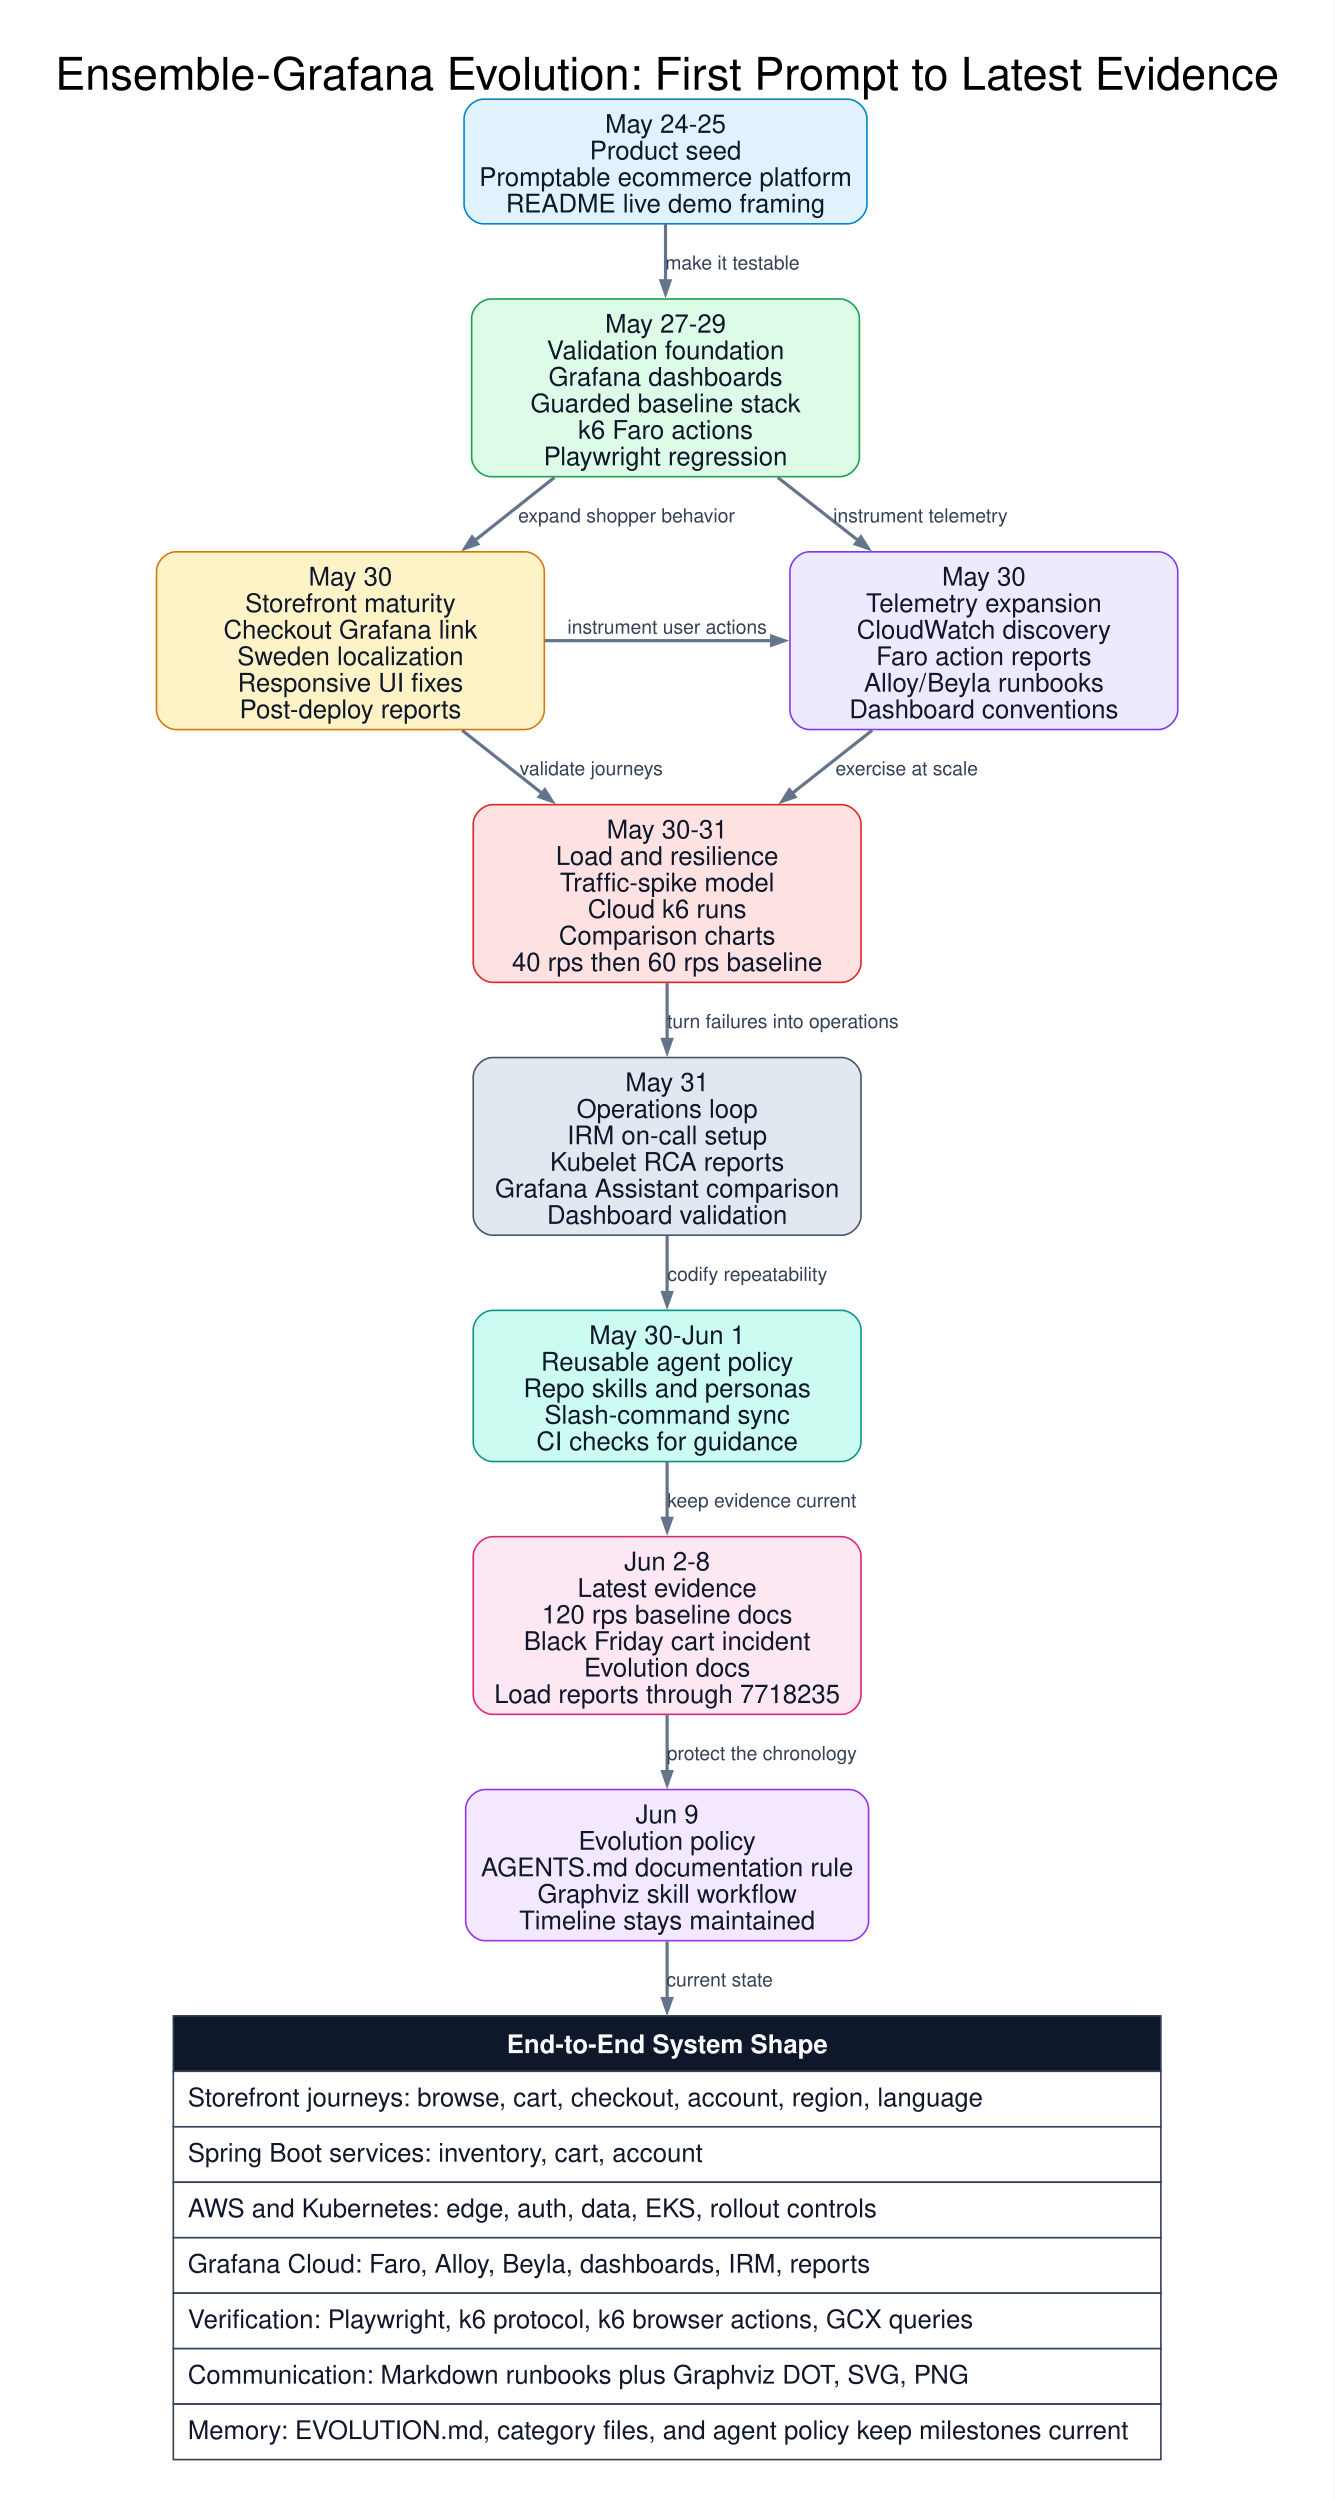
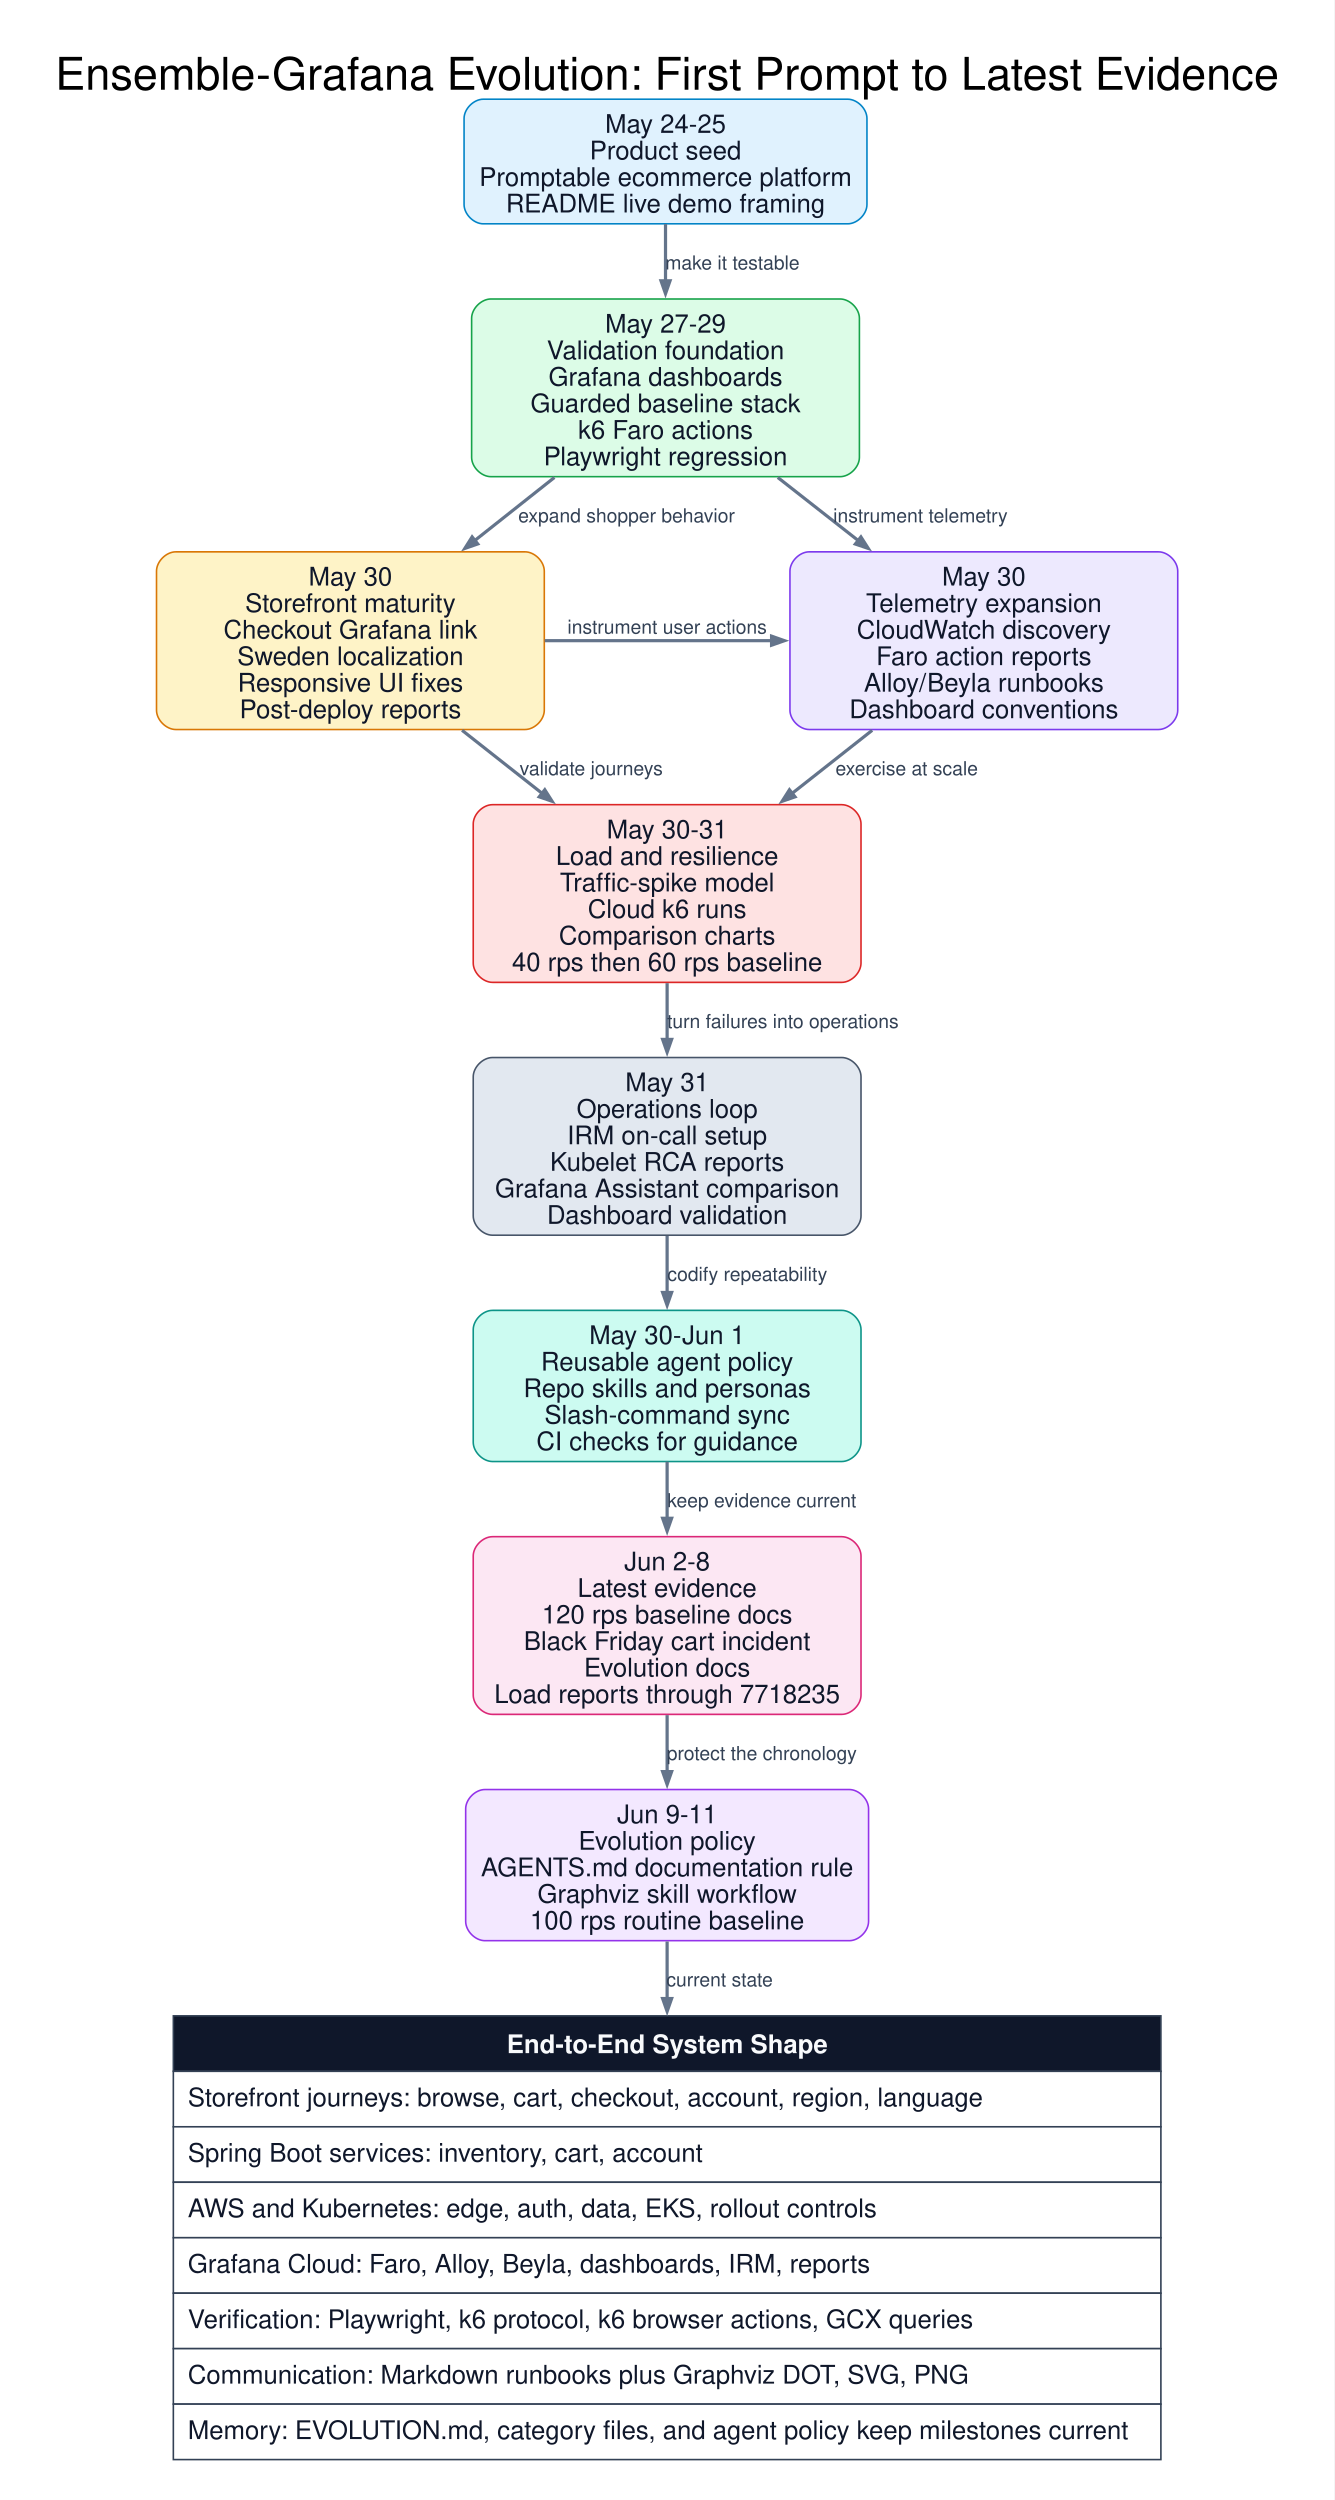
<svg xmlns="http://www.w3.org/2000/svg" width="830pt" height="1555pt" viewBox="0.00 0.00 830.00 1555.00">
  <g id="graph0" class="graph" transform="scale(1 1) rotate(0) translate(25.2 1529.86)">
    <polygon fill="#ffffff" stroke="none" points="-25.2,25.2 -25.2,-1529.86 804.7,-1529.86 804.7,25.2 -25.2,25.2" />
    <text xml:space="preserve" text-anchor="middle" x="389.75" y="-1474.06" font-family="Helvetica,sans-Serif" font-size="28.00">Ensemble-Grafana Evolution: First Prompt to Latest Evidence</text>
    <g id="node1" class="node">
      <path fill="#e0f2fe" stroke="#0284c7" d="M502.05,-1468.16C502.05,-1468.16 275.45,-1468.16 275.45,-1468.16 269.45,-1468.16 263.45,-1462.16 263.45,-1456.16 263.45,-1456.16 263.45,-1402.64 263.45,-1402.64 263.45,-1396.64 269.45,-1390.64 275.45,-1390.64 275.45,-1390.64 502.05,-1390.64 502.05,-1390.64 508.05,-1390.64 514.05,-1396.64 514.05,-1402.64 514.05,-1402.64 514.05,-1456.16 514.05,-1456.16 514.05,-1462.16 508.05,-1468.16 502.05,-1468.16" />
      <text xml:space="preserve" text-anchor="middle" x="388.75" y="-1447.2" font-family="Helvetica,sans-Serif" font-size="16.00" fill="#0f172a">May 24-25</text>
      <text xml:space="preserve" text-anchor="middle" x="388.75" y="-1430.7" font-family="Helvetica,sans-Serif" font-size="16.00" fill="#0f172a">Product seed</text>
      <text xml:space="preserve" text-anchor="middle" x="388.75" y="-1414.2" font-family="Helvetica,sans-Serif" font-size="16.00" fill="#0f172a">Promptable ecommerce platform</text>
      <text xml:space="preserve" text-anchor="middle" x="388.75" y="-1397.7" font-family="Helvetica,sans-Serif" font-size="16.00" fill="#0f172a">README live demo framing</text>
    </g>
    <g id="node2" class="node">
      <path fill="#dcfce7" stroke="#16a34a" d="M497.35,-1343.89C497.35,-1343.89 280.15,-1343.89 280.15,-1343.89 274.15,-1343.89 268.15,-1337.89 268.15,-1331.89 268.15,-1331.89 268.15,-1245.37 268.15,-1245.37 268.15,-1239.37 274.15,-1233.37 280.15,-1233.37 280.15,-1233.37 497.35,-1233.37 497.35,-1233.37 503.35,-1233.37 509.35,-1239.37 509.35,-1245.37 509.35,-1245.37 509.35,-1331.89 509.35,-1331.89 509.35,-1337.89 503.35,-1343.89 497.35,-1343.89" />
      <text xml:space="preserve" text-anchor="middle" x="388.75" y="-1322.93" font-family="Helvetica,sans-Serif" font-size="16.00" fill="#0f172a">May 27-29</text>
      <text xml:space="preserve" text-anchor="middle" x="388.75" y="-1306.43" font-family="Helvetica,sans-Serif" font-size="16.00" fill="#0f172a">Validation foundation</text>
      <text xml:space="preserve" text-anchor="middle" x="388.75" y="-1289.93" font-family="Helvetica,sans-Serif" font-size="16.00" fill="#0f172a">Grafana dashboards</text>
      <text xml:space="preserve" text-anchor="middle" x="388.75" y="-1273.43" font-family="Helvetica,sans-Serif" font-size="16.00" fill="#0f172a">Guarded baseline stack</text>
      <text xml:space="preserve" text-anchor="middle" x="388.75" y="-1256.93" font-family="Helvetica,sans-Serif" font-size="16.00" fill="#0f172a">k6 Faro actions</text>
      <text xml:space="preserve" text-anchor="middle" x="388.75" y="-1240.43" font-family="Helvetica,sans-Serif" font-size="16.00" fill="#0f172a">Playwright regression</text>
    </g>
    <g id="edge1" class="edge">
      <path fill="none" stroke="#64748b" stroke-width="2" d="M388.75,-1390.48C388.75,-1379.43 388.75,-1367.03 388.75,-1354.81" />
      <polygon fill="#64748b" stroke="#64748b" stroke-width="2" points="391.55,-1355.18 388.75,-1347.18 385.95,-1355.18 391.55,-1355.18" />
      <text xml:space="preserve" text-anchor="middle" x="430.38" y="-1362.24" font-family="Helvetica,sans-Serif" font-size="12.00" fill="#334155">make it testable</text>
    </g>
    <g id="node3" class="node">
      <path fill="#fef3c7" stroke="#d97706" d="M301.35,-1186.62C301.35,-1186.62 84.15,-1186.62 84.15,-1186.62 78.15,-1186.62 72.15,-1180.62 72.15,-1174.62 72.15,-1174.62 72.15,-1088.1 72.15,-1088.1 72.15,-1082.1 78.15,-1076.1 84.15,-1076.1 84.15,-1076.1 301.35,-1076.1 301.35,-1076.1 307.35,-1076.1 313.35,-1082.1 313.35,-1088.1 313.35,-1088.1 313.35,-1174.62 313.35,-1174.62 313.35,-1180.62 307.35,-1186.62 301.35,-1186.62" />
      <text xml:space="preserve" text-anchor="middle" x="192.75" y="-1165.66" font-family="Helvetica,sans-Serif" font-size="16.00" fill="#0f172a">May 30</text>
      <text xml:space="preserve" text-anchor="middle" x="192.75" y="-1149.16" font-family="Helvetica,sans-Serif" font-size="16.00" fill="#0f172a">Storefront maturity</text>
      <text xml:space="preserve" text-anchor="middle" x="192.75" y="-1132.66" font-family="Helvetica,sans-Serif" font-size="16.00" fill="#0f172a">Checkout Grafana link</text>
      <text xml:space="preserve" text-anchor="middle" x="192.75" y="-1116.16" font-family="Helvetica,sans-Serif" font-size="16.00" fill="#0f172a">Sweden localization</text>
      <text xml:space="preserve" text-anchor="middle" x="192.75" y="-1099.66" font-family="Helvetica,sans-Serif" font-size="16.00" fill="#0f172a">Responsive UI fixes</text>
      <text xml:space="preserve" text-anchor="middle" x="192.75" y="-1083.16" font-family="Helvetica,sans-Serif" font-size="16.00" fill="#0f172a">Post-deploy reports</text>
    </g>
    <g id="edge2" class="edge">
      <path fill="none" stroke="#64748b" stroke-width="2" d="M319.65,-1232.89C303.6,-1220.17 286.41,-1206.56 270.04,-1193.59" />
      <polygon fill="#64748b" stroke="#64748b" stroke-width="2" points="271.94,-1191.52 263.93,-1188.75 268.46,-1195.91 271.94,-1191.52" />
      <text xml:space="preserve" text-anchor="middle" x="364.5" y="-1204.97" font-family="Helvetica,sans-Serif" font-size="12.00" fill="#334155">expand shopper behavior</text>
    </g>
    <g id="node4" class="node">
      <path fill="#ede9fe" stroke="#7c3aed" d="M695.35,-1186.62C695.35,-1186.62 478.15,-1186.62 478.15,-1186.62 472.15,-1186.62 466.15,-1180.62 466.15,-1174.62 466.15,-1174.62 466.15,-1088.1 466.15,-1088.1 466.15,-1082.1 472.15,-1076.1 478.15,-1076.1 478.15,-1076.1 695.35,-1076.1 695.35,-1076.1 701.35,-1076.1 707.35,-1082.1 707.35,-1088.1 707.35,-1088.1 707.35,-1174.62 707.35,-1174.62 707.35,-1180.62 701.35,-1186.62 695.35,-1186.62" />
      <text xml:space="preserve" text-anchor="middle" x="586.75" y="-1165.66" font-family="Helvetica,sans-Serif" font-size="16.00" fill="#0f172a">May 30</text>
      <text xml:space="preserve" text-anchor="middle" x="586.75" y="-1149.16" font-family="Helvetica,sans-Serif" font-size="16.00" fill="#0f172a">Telemetry expansion</text>
      <text xml:space="preserve" text-anchor="middle" x="586.75" y="-1132.66" font-family="Helvetica,sans-Serif" font-size="16.00" fill="#0f172a">CloudWatch discovery</text>
      <text xml:space="preserve" text-anchor="middle" x="586.75" y="-1116.16" font-family="Helvetica,sans-Serif" font-size="16.00" fill="#0f172a">Faro action reports</text>
      <text xml:space="preserve" text-anchor="middle" x="586.75" y="-1099.66" font-family="Helvetica,sans-Serif" font-size="16.00" fill="#0f172a">Alloy/Beyla runbooks</text>
      <text xml:space="preserve" text-anchor="middle" x="586.75" y="-1083.16" font-family="Helvetica,sans-Serif" font-size="16.00" fill="#0f172a">Dashboard conventions</text>
    </g>
    <g id="edge3" class="edge">
      <path fill="none" stroke="#64748b" stroke-width="2" d="M458.56,-1232.89C474.77,-1220.17 492.13,-1206.56 508.67,-1193.59" />
      <polygon fill="#64748b" stroke="#64748b" stroke-width="2" points="510.29,-1195.88 514.86,-1188.74 506.83,-1191.47 510.29,-1195.88" />
      <text xml:space="preserve" text-anchor="middle" x="547.31" y="-1204.97" font-family="Helvetica,sans-Serif" font-size="12.00" fill="#334155">instrument telemetry</text>
    </g>
    <g id="edge4" class="edge">
      <path fill="none" stroke="#64748b" stroke-width="2" d="M313.64,-1131.36C358.35,-1131.36 409.24,-1131.36 454.88,-1131.36" />
      <polygon fill="#64748b" stroke="#64748b" stroke-width="2" points="454.72,-1134.16 462.72,-1131.36 454.72,-1128.56 454.72,-1134.16" />
      <text xml:space="preserve" text-anchor="middle" x="389.75" y="-1135.71" font-family="Helvetica,sans-Serif" font-size="12.00" fill="#334155">instrument user actions</text>
    </g>
    <g id="node5" class="node">
      <path fill="#fee2e2" stroke="#dc2626" d="M498.35,-1029.35C498.35,-1029.35 281.15,-1029.35 281.15,-1029.35 275.15,-1029.35 269.15,-1023.35 269.15,-1017.35 269.15,-1017.35 269.15,-930.83 269.15,-930.83 269.15,-924.83 275.15,-918.83 281.15,-918.83 281.15,-918.83 498.35,-918.83 498.35,-918.83 504.35,-918.83 510.35,-924.83 510.35,-930.83 510.35,-930.83 510.35,-1017.35 510.35,-1017.35 510.35,-1023.35 504.35,-1029.35 498.35,-1029.35" />
      <text xml:space="preserve" text-anchor="middle" x="389.75" y="-1008.39" font-family="Helvetica,sans-Serif" font-size="16.00" fill="#0f172a">May 30-31</text>
      <text xml:space="preserve" text-anchor="middle" x="389.75" y="-991.89" font-family="Helvetica,sans-Serif" font-size="16.00" fill="#0f172a">Load and resilience</text>
      <text xml:space="preserve" text-anchor="middle" x="389.75" y="-975.39" font-family="Helvetica,sans-Serif" font-size="16.00" fill="#0f172a">Traffic-spike model</text>
      <text xml:space="preserve" text-anchor="middle" x="389.75" y="-958.89" font-family="Helvetica,sans-Serif" font-size="16.00" fill="#0f172a">Cloud k6 runs</text>
      <text xml:space="preserve" text-anchor="middle" x="389.75" y="-942.39" font-family="Helvetica,sans-Serif" font-size="16.00" fill="#0f172a">Comparison charts</text>
      <text xml:space="preserve" text-anchor="middle" x="389.75" y="-925.89" font-family="Helvetica,sans-Serif" font-size="16.00" fill="#0f172a">40 rps then 60 rps baseline</text>
    </g>
    <g id="edge6" class="edge">
      <path fill="none" stroke="#64748b" stroke-width="2" d="M262.2,-1075.62C278.34,-1062.9 295.61,-1049.29 312.07,-1036.32" />
      <polygon fill="#64748b" stroke="#64748b" stroke-width="2" points="313.66,-1038.62 318.21,-1031.47 310.2,-1034.23 313.66,-1038.62" />
      <text xml:space="preserve" text-anchor="middle" x="342.53" y="-1047.7" font-family="Helvetica,sans-Serif" font-size="12.00" fill="#334155">validate journeys</text>
    </g>
    <g id="edge5" class="edge">
      <path fill="none" stroke="#64748b" stroke-width="2" d="M517.3,-1075.62C501.16,-1062.9 483.89,-1049.29 467.43,-1036.32" />
      <polygon fill="#64748b" stroke="#64748b" stroke-width="2" points="469.3,-1034.23 461.29,-1031.47 465.84,-1038.62 469.3,-1034.23" />
      <text xml:space="preserve" text-anchor="middle" x="538.78" y="-1047.7" font-family="Helvetica,sans-Serif" font-size="12.00" fill="#334155">exercise at scale</text>
    </g>
    <g id="node6" class="node">
      <path fill="#e2e8f0" stroke="#475569" d="M498.35,-872.08C498.35,-872.08 281.15,-872.08 281.15,-872.08 275.15,-872.08 269.15,-866.08 269.15,-860.08 269.15,-860.08 269.15,-773.56 269.15,-773.56 269.15,-767.56 275.15,-761.56 281.15,-761.56 281.15,-761.56 498.35,-761.56 498.35,-761.56 504.35,-761.56 510.35,-767.56 510.35,-773.56 510.35,-773.56 510.35,-860.08 510.35,-860.08 510.35,-866.08 504.35,-872.08 498.35,-872.08" />
      <text xml:space="preserve" text-anchor="middle" x="389.75" y="-851.12" font-family="Helvetica,sans-Serif" font-size="16.00" fill="#0f172a">May 31</text>
      <text xml:space="preserve" text-anchor="middle" x="389.75" y="-834.62" font-family="Helvetica,sans-Serif" font-size="16.00" fill="#0f172a">Operations loop</text>
      <text xml:space="preserve" text-anchor="middle" x="389.75" y="-818.12" font-family="Helvetica,sans-Serif" font-size="16.00" fill="#0f172a">IRM on-call setup</text>
      <text xml:space="preserve" text-anchor="middle" x="389.75" y="-801.62" font-family="Helvetica,sans-Serif" font-size="16.00" fill="#0f172a">Kubelet RCA reports</text>
      <text xml:space="preserve" text-anchor="middle" x="389.75" y="-785.12" font-family="Helvetica,sans-Serif" font-size="16.00" fill="#0f172a">Grafana Assistant comparison</text>
      <text xml:space="preserve" text-anchor="middle" x="389.75" y="-768.62" font-family="Helvetica,sans-Serif" font-size="16.00" fill="#0f172a">Dashboard validation</text>
    </g>
    <g id="edge7" class="edge">
      <path fill="none" stroke="#64748b" stroke-width="2" d="M389.75,-918.35C389.75,-907.03 389.75,-895.01 389.75,-883.35" />
      <polygon fill="#64748b" stroke="#64748b" stroke-width="2" points="392.55,-883.36 389.75,-875.36 386.95,-883.36 392.55,-883.36" />
      <text xml:space="preserve" text-anchor="middle" x="461.75" y="-890.43" font-family="Helvetica,sans-Serif" font-size="12.00" fill="#334155">turn failures into operations</text>
    </g>
    <g id="node7" class="node">
      <path fill="#ccfbf1" stroke="#0d9488" d="M498.35,-714.81C498.35,-714.81 281.15,-714.81 281.15,-714.81 275.15,-714.81 269.15,-708.81 269.15,-702.81 269.15,-702.81 269.15,-632.79 269.15,-632.79 269.15,-626.79 275.15,-620.79 281.15,-620.79 281.15,-620.79 498.35,-620.79 498.35,-620.79 504.35,-620.79 510.35,-626.79 510.35,-632.79 510.35,-632.79 510.35,-702.81 510.35,-702.81 510.35,-708.81 504.35,-714.81 498.35,-714.81" />
      <text xml:space="preserve" text-anchor="middle" x="389.75" y="-693.85" font-family="Helvetica,sans-Serif" font-size="16.00" fill="#0f172a">May 30-Jun 1</text>
      <text xml:space="preserve" text-anchor="middle" x="389.75" y="-677.35" font-family="Helvetica,sans-Serif" font-size="16.00" fill="#0f172a">Reusable agent policy</text>
      <text xml:space="preserve" text-anchor="middle" x="389.75" y="-660.85" font-family="Helvetica,sans-Serif" font-size="16.00" fill="#0f172a">Repo skills and personas</text>
      <text xml:space="preserve" text-anchor="middle" x="389.75" y="-644.35" font-family="Helvetica,sans-Serif" font-size="16.00" fill="#0f172a">Slash-command sync</text>
      <text xml:space="preserve" text-anchor="middle" x="389.75" y="-627.85" font-family="Helvetica,sans-Serif" font-size="16.00" fill="#0f172a">CI checks for guidance</text>
    </g>
    <g id="edge8" class="edge">
      <path fill="none" stroke="#64748b" stroke-width="2" d="M389.75,-761.08C389.75,-749.57 389.75,-737.4 389.75,-725.81" />
      <polygon fill="#64748b" stroke="#64748b" stroke-width="2" points="392.55,-725.95 389.75,-717.95 386.95,-725.95 392.55,-725.95" />
      <text xml:space="preserve" text-anchor="middle" x="439.62" y="-733.16" font-family="Helvetica,sans-Serif" font-size="12.00" fill="#334155">codify repeatability</text>
    </g>
    <g id="node8" class="node">
      <path fill="#fce7f3" stroke="#db2777" d="M498.35,-574.04C498.35,-574.04 281.15,-574.04 281.15,-574.04 275.15,-574.04 269.15,-568.04 269.15,-562.04 269.15,-562.04 269.15,-475.52 269.15,-475.52 269.15,-469.52 275.15,-463.52 281.15,-463.52 281.15,-463.52 498.35,-463.52 498.35,-463.52 504.35,-463.52 510.35,-469.52 510.35,-475.52 510.35,-475.52 510.35,-562.04 510.35,-562.04 510.35,-568.04 504.35,-574.04 498.35,-574.04" />
      <text xml:space="preserve" text-anchor="middle" x="389.75" y="-553.08" font-family="Helvetica,sans-Serif" font-size="16.00" fill="#0f172a">Jun 2-8</text>
      <text xml:space="preserve" text-anchor="middle" x="389.75" y="-536.58" font-family="Helvetica,sans-Serif" font-size="16.00" fill="#0f172a">Latest evidence</text>
      <text xml:space="preserve" text-anchor="middle" x="389.75" y="-520.08" font-family="Helvetica,sans-Serif" font-size="16.00" fill="#0f172a">120 rps baseline docs</text>
      <text xml:space="preserve" text-anchor="middle" x="389.75" y="-503.58" font-family="Helvetica,sans-Serif" font-size="16.00" fill="#0f172a">Black Friday cart incident</text>
      <text xml:space="preserve" text-anchor="middle" x="389.75" y="-487.08" font-family="Helvetica,sans-Serif" font-size="16.00" fill="#0f172a">Evolution docs</text>
      <text xml:space="preserve" text-anchor="middle" x="389.75" y="-470.58" font-family="Helvetica,sans-Serif" font-size="16.00" fill="#0f172a">Load reports through 7718235</text>
    </g>
    <g id="edge9" class="edge">
      <path fill="none" stroke="#64748b" stroke-width="2" d="M389.75,-620.69C389.75,-609.47 389.75,-597.25 389.75,-585.33" />
      <polygon fill="#64748b" stroke="#64748b" stroke-width="2" points="392.55,-585.51 389.75,-577.51 386.95,-585.51 392.55,-585.51" />
      <text xml:space="preserve" text-anchor="middle" x="448.62" y="-592.39" font-family="Helvetica,sans-Serif" font-size="12.00" fill="#334155">keep evidence current</text>
    </g>
    <g id="node9" class="node">
      <path fill="#f3e8ff" stroke="#9333ea" d="M503.05,-416.77C503.05,-416.77 276.45,-416.77 276.45,-416.77 270.45,-416.77 264.45,-410.77 264.45,-404.77 264.45,-404.77 264.45,-334.75 264.45,-334.75 264.45,-328.75 270.45,-322.75 276.45,-322.75 276.45,-322.75 503.05,-322.75 503.05,-322.75 509.05,-322.75 515.05,-328.75 515.05,-334.75 515.05,-334.75 515.05,-404.77 515.05,-404.77 515.05,-410.77 509.05,-416.77 503.05,-416.77" />
-       <text xml:space="preserve" text-anchor="middle" x="389.75" y="-395.81" font-family="Helvetica,sans-Serif" font-size="16.00" fill="#0f172a">Jun 9</text>
+       <text xml:space="preserve" text-anchor="middle" x="389.75" y="-395.81" font-family="Helvetica,sans-Serif" font-size="16.00" fill="#0f172a">Jun 9-11</text>
      <text xml:space="preserve" text-anchor="middle" x="389.75" y="-379.31" font-family="Helvetica,sans-Serif" font-size="16.00" fill="#0f172a">Evolution policy</text>
      <text xml:space="preserve" text-anchor="middle" x="389.75" y="-362.81" font-family="Helvetica,sans-Serif" font-size="16.00" fill="#0f172a">AGENTS.md documentation rule</text>
      <text xml:space="preserve" text-anchor="middle" x="389.75" y="-346.31" font-family="Helvetica,sans-Serif" font-size="16.00" fill="#0f172a">Graphviz skill workflow</text>
-       <text xml:space="preserve" text-anchor="middle" x="389.75" y="-329.81" font-family="Helvetica,sans-Serif" font-size="16.00" fill="#0f172a">Timeline stays maintained</text>
+       <text xml:space="preserve" text-anchor="middle" x="389.75" y="-329.81" font-family="Helvetica,sans-Serif" font-size="16.00" fill="#0f172a">100 rps routine baseline</text>
    </g>
    <g id="edge10" class="edge">
      <path fill="none" stroke="#64748b" stroke-width="2" d="M389.75,-463.04C389.75,-451.53 389.75,-439.36 389.75,-427.77" />
      <polygon fill="#64748b" stroke="#64748b" stroke-width="2" points="392.55,-427.91 389.75,-419.91 386.95,-427.91 392.55,-427.91" />
      <text xml:space="preserve" text-anchor="middle" x="448.62" y="-435.12" font-family="Helvetica,sans-Serif" font-size="12.00" fill="#334155">protect the chronology</text>
    </g>
    <g id="node10" class="node">
      <path fill="#334155" stroke="none" d="M684.88,-276C684.88,-276 94.63,-276 94.63,-276 88.62,-276 82.62,-270 82.62,-264 82.62,-264 82.62,-12 82.62,-12 82.62,-6 88.62,0 94.62,0 94.62,0 684.88,0 684.88,0 690.88,0 696.88,-6 696.88,-12 696.88,-12 696.88,-264 696.88,-264 696.88,-270 690.88,-276 684.88,-276" />
      <polygon fill="#0f172a" stroke="none" points="82.62,-241.5 82.62,-276 696.88,-276 696.88,-241.5 82.62,-241.5" />
      <polygon fill="none" stroke="#334155" points="82.62,-241.5 82.62,-276 696.88,-276 696.88,-241.5 82.62,-241.5" />
      <text xml:space="preserve" text-anchor="start" x="290" y="-252.8" font-family="Helvetica,sans-Serif" font-weight="bold" font-size="16.00" fill="#f8fafc">End-to-End System Shape</text>
      <polygon fill="#ffffff" stroke="none" points="82.62,-207 82.62,-241.5 696.88,-241.5 696.88,-207 82.62,-207" />
      <polygon fill="none" stroke="#334155" points="82.62,-207 82.62,-241.5 696.88,-241.5 696.88,-207 82.62,-207" />
      <text xml:space="preserve" text-anchor="start" x="91.62" y="-219.75" font-family="Helvetica,sans-Serif" font-size="16.00" fill="#0f172a">Storefront journeys: browse, cart, checkout, account, region, language</text>
      <polygon fill="#ffffff" stroke="none" points="82.62,-172.5 82.62,-207 696.88,-207 696.88,-172.5 82.62,-172.5" />
      <polygon fill="none" stroke="#334155" points="82.62,-172.5 82.62,-207 696.88,-207 696.88,-172.5 82.62,-172.5" />
      <text xml:space="preserve" text-anchor="start" x="91.62" y="-185.25" font-family="Helvetica,sans-Serif" font-size="16.00" fill="#0f172a">Spring Boot services: inventory, cart, account</text>
      <polygon fill="#ffffff" stroke="none" points="82.62,-138 82.62,-172.5 696.88,-172.5 696.88,-138 82.62,-138" />
      <polygon fill="none" stroke="#334155" points="82.62,-138 82.62,-172.5 696.88,-172.5 696.88,-138 82.62,-138" />
      <text xml:space="preserve" text-anchor="start" x="91.62" y="-150.75" font-family="Helvetica,sans-Serif" font-size="16.00" fill="#0f172a">AWS and Kubernetes: edge, auth, data, EKS, rollout controls</text>
      <polygon fill="#ffffff" stroke="none" points="82.62,-103.5 82.62,-138 696.88,-138 696.88,-103.5 82.62,-103.5" />
      <polygon fill="none" stroke="#334155" points="82.62,-103.5 82.62,-138 696.88,-138 696.88,-103.5 82.62,-103.5" />
      <text xml:space="preserve" text-anchor="start" x="91.62" y="-116.25" font-family="Helvetica,sans-Serif" font-size="16.00" fill="#0f172a">Grafana Cloud: Faro, Alloy, Beyla, dashboards, IRM, reports</text>
      <polygon fill="#ffffff" stroke="none" points="82.62,-69 82.62,-103.5 696.88,-103.5 696.88,-69 82.62,-69" />
      <polygon fill="none" stroke="#334155" points="82.62,-69 82.62,-103.5 696.88,-103.5 696.88,-69 82.62,-69" />
      <text xml:space="preserve" text-anchor="start" x="91.62" y="-81.75" font-family="Helvetica,sans-Serif" font-size="16.00" fill="#0f172a">Verification: Playwright, k6 protocol, k6 browser actions, GCX queries</text>
      <polygon fill="#ffffff" stroke="none" points="82.62,-34.5 82.62,-69 696.88,-69 696.88,-34.5 82.62,-34.5" />
      <polygon fill="none" stroke="#334155" points="82.62,-34.5 82.62,-69 696.88,-69 696.88,-34.5 82.62,-34.5" />
      <text xml:space="preserve" text-anchor="start" x="91.62" y="-47.25" font-family="Helvetica,sans-Serif" font-size="16.00" fill="#0f172a">Communication: Markdown runbooks plus Graphviz DOT, SVG, PNG</text>
      <polygon fill="#ffffff" stroke="none" points="82.62,0 82.62,-34.5 696.88,-34.5 696.88,0 82.62,0" />
      <polygon fill="none" stroke="#334155" points="82.62,0 82.62,-34.5 696.88,-34.5 696.88,0 82.62,0" />
      <text xml:space="preserve" text-anchor="start" x="91.62" y="-12.75" font-family="Helvetica,sans-Serif" font-size="16.00" fill="#0f172a">Memory: EVOLUTION.md, category files, and agent policy keep milestones current</text>
    </g>
    <g id="edge11" class="edge">
      <path fill="none" stroke="#64748b" stroke-width="2" d="M389.75,-322.26C389.75,-311.41 389.75,-299.27 389.75,-286.54" />
      <polygon fill="#64748b" stroke="#64748b" stroke-width="2" points="392.55,-286.76 389.75,-278.76 386.95,-286.76 392.55,-286.76" />
      <text xml:space="preserve" text-anchor="middle" x="422.38" y="-294.35" font-family="Helvetica,sans-Serif" font-size="12.00" fill="#334155">current state</text>
    </g>
  </g>
</svg>
